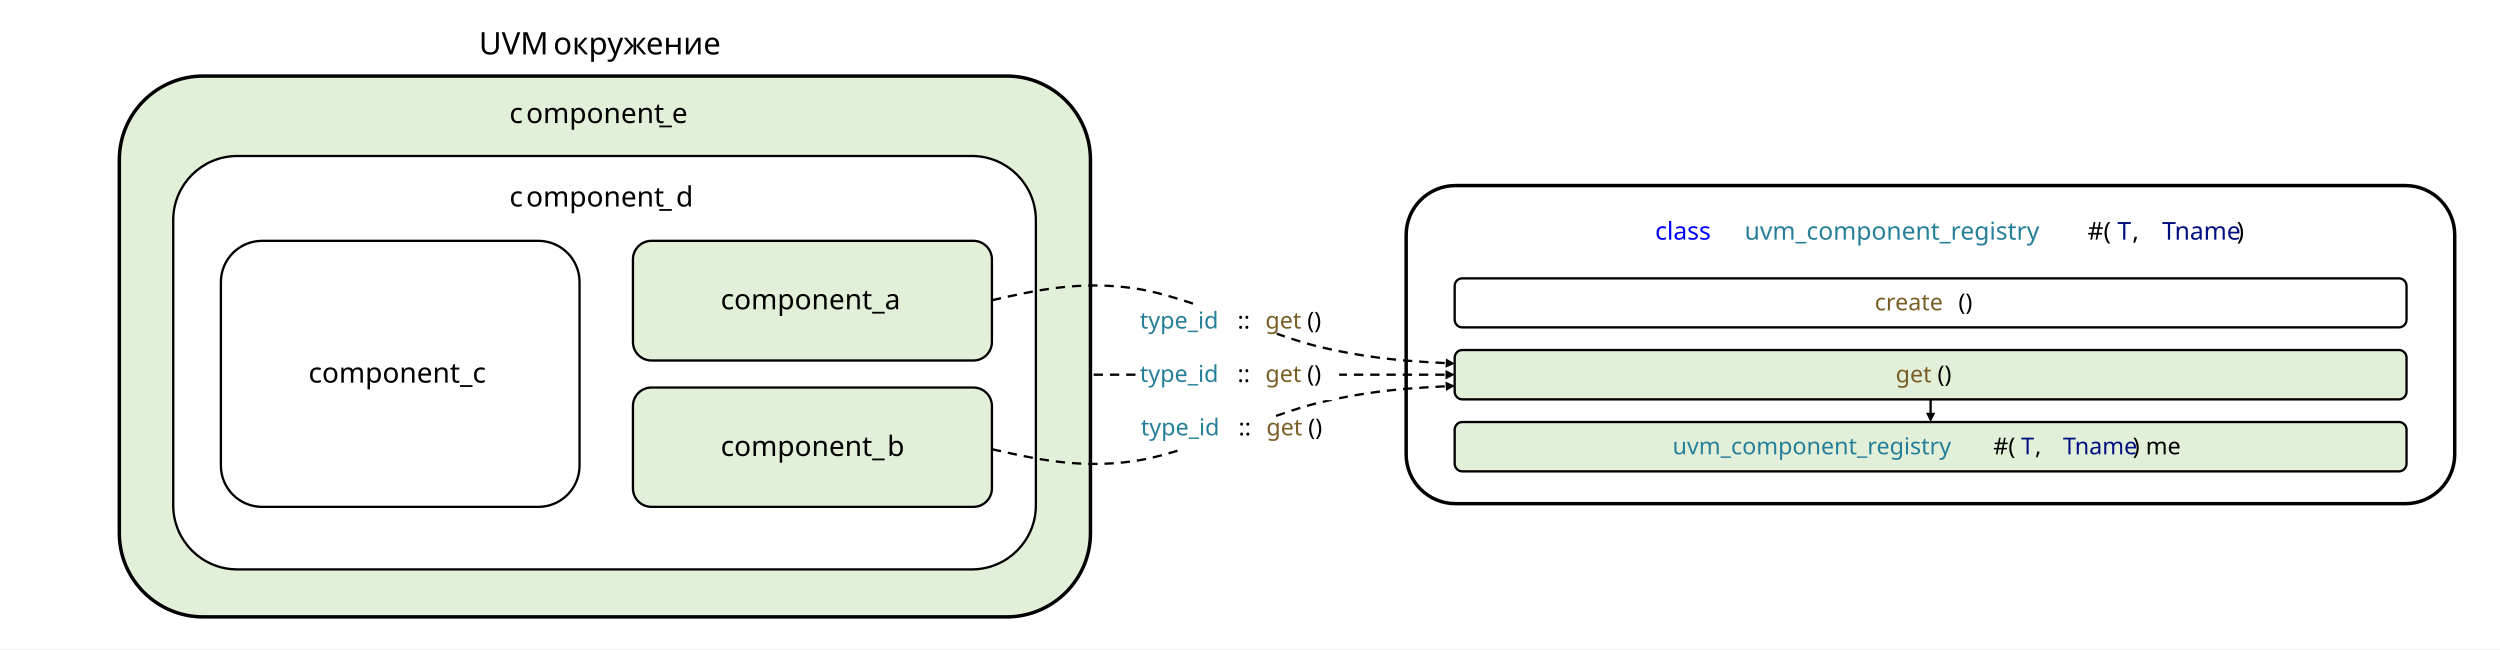
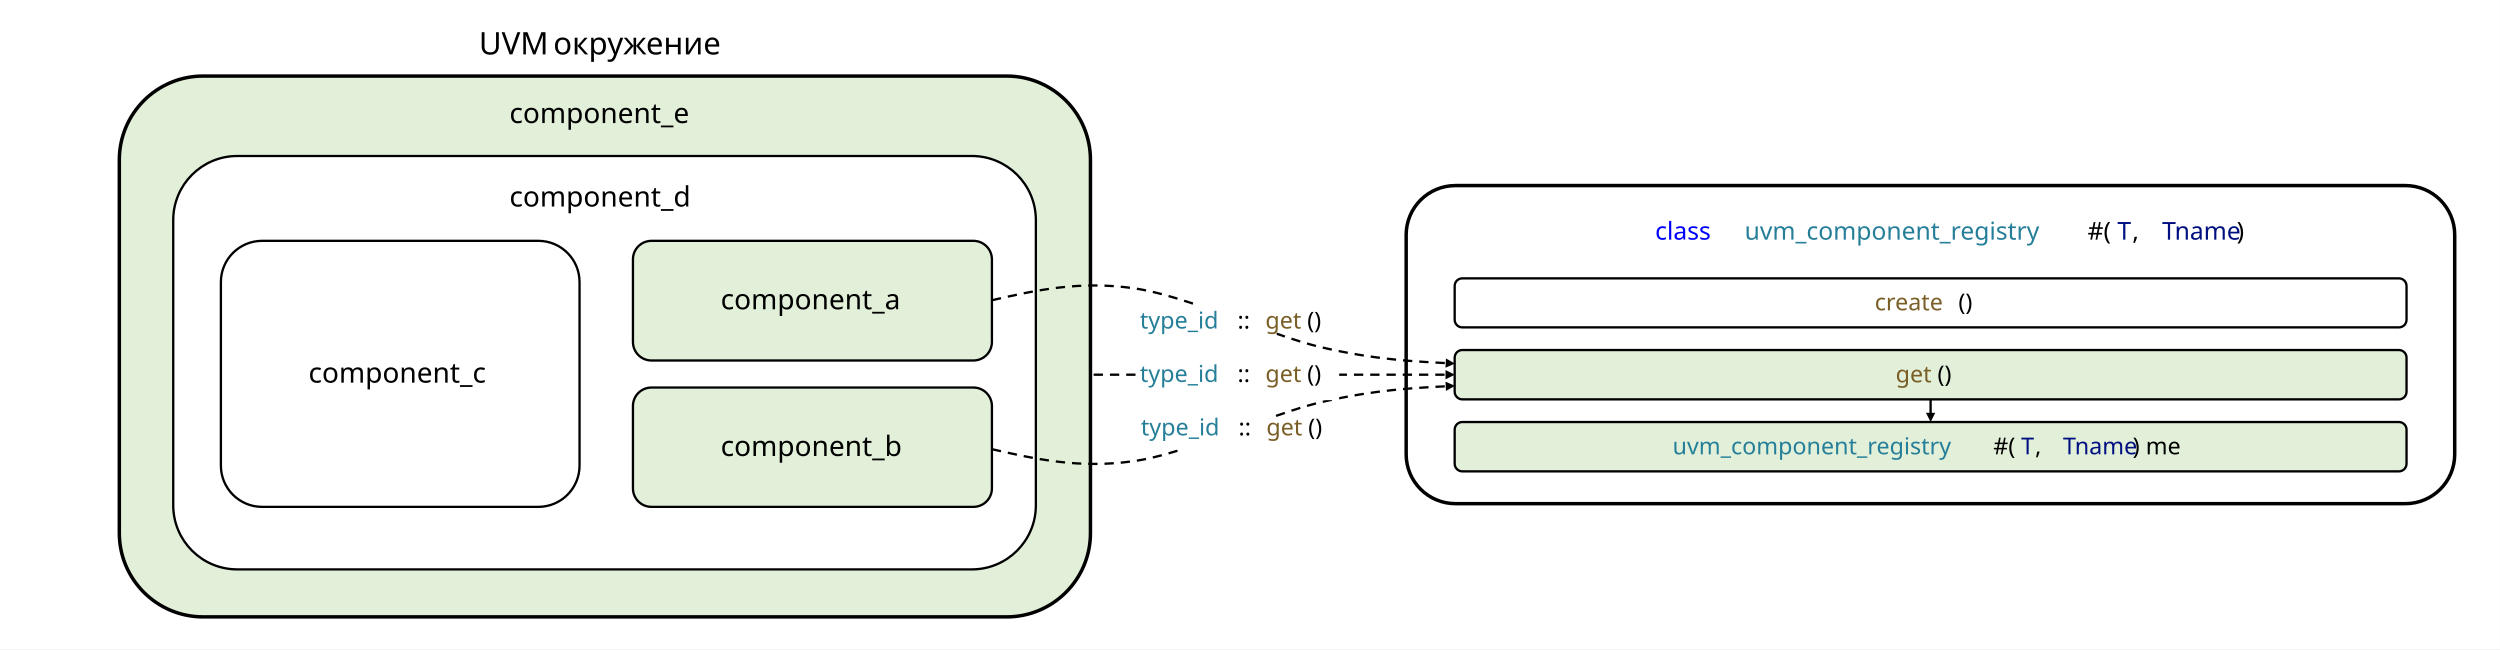
<svg xmlns="http://www.w3.org/2000/svg" width="7396" height="1921" xml:space="preserve" overflow="hidden">
  <g transform="translate(1200 -188)">
    <rect x="-1197.5" y="190.5" width="7391" height="1916" stroke="#FFFFFF" stroke-width="4.583" stroke-miterlimit="8" fill="#FFFFFF" />
    <path d="M2960 882.836C2960 802.293 3025.29 737 3105.84 737L5916.16 737C5996.71 737 6062 802.293 6062 882.836L6062 1532.16C6062 1612.71 5996.71 1678 5916.16 1678L3105.84 1678C3025.29 1678 2960 1612.71 2960 1532.16Z" stroke="#000000" stroke-width="10.312" stroke-miterlimit="8" fill="#FFFFFF" fill-rule="evenodd" />
    <text fill="#0000FF" font-family="JetBrains Mono,JetBrains Mono_MSFontService,sans-serif" font-weight="400" font-size="73" transform="matrix(1 0 0 1 3696.56 897)">class</text>
    <text fill="#267F99" font-family="JetBrains Mono,JetBrains Mono_MSFontService,sans-serif" font-weight="400" font-size="73" transform="matrix(1 0 0 1 3961.25 897)">uvm_component_registry</text>
    <text font-family="JetBrains Mono,JetBrains Mono_MSFontService,sans-serif" font-weight="400" font-size="73" transform="matrix(1 0 0 1 4975.88 897)">#(</text>
    <text fill="#001080" font-family="JetBrains Mono,JetBrains Mono_MSFontService,sans-serif" font-weight="400" font-size="73" transform="matrix(1 0 0 1 5064.11 897)">T</text>
    <text font-family="JetBrains Mono,JetBrains Mono_MSFontService,sans-serif" font-weight="400" font-size="73" transform="matrix(1 0 0 1 5108.23 897)">, </text>
    <text fill="#001080" font-family="JetBrains Mono,JetBrains Mono_MSFontService,sans-serif" font-weight="400" font-size="73" transform="matrix(1 0 0 1 5196.46 897)">Tname</text>
    <text font-family="JetBrains Mono,JetBrains Mono_MSFontService,sans-serif" font-weight="400" font-size="73" transform="matrix(1 0 0 1 5417.03 897)">)</text>
    <path d="M3103.5 1033.97C3103.5 1021.56 3113.56 1011.5 3125.97 1011.5L5897.03 1011.5C5909.44 1011.5 5919.5 1021.56 5919.5 1033.97L5919.5 1134.03C5919.5 1146.44 5909.44 1156.5 5897.03 1156.5L3125.97 1156.5C3113.56 1156.5 3103.5 1146.44 3103.5 1134.03Z" stroke="#000000" stroke-width="6.875" stroke-miterlimit="8" fill="#FFFFFF" fill-rule="evenodd" />
    <text fill="#795E26" font-family="JetBrains Mono,JetBrains Mono_MSFontService,sans-serif" font-weight="400" font-size="69" transform="matrix(1 0 0 1 4346.2 1106)">create</text>
    <text font-family="JetBrains Mono,JetBrains Mono_MSFontService,sans-serif" font-weight="400" font-size="69" transform="matrix(1 0 0 1 4593.7 1106)">()</text>
    <path d="M3103.5 1246.13C3103.5 1233.63 3113.63 1223.5 3126.13 1223.5L5896.87 1223.5C5909.37 1223.5 5919.5 1233.63 5919.5 1246.13L5919.5 1346.87C5919.5 1359.37 5909.37 1369.5 5896.87 1369.5L3126.13 1369.5C3113.63 1369.5 3103.5 1359.37 3103.5 1346.87Z" stroke="#000000" stroke-width="6.875" stroke-miterlimit="8" fill="#E2F0D9" fill-rule="evenodd" />
    <text fill="#795E26" font-family="JetBrains Mono,JetBrains Mono_MSFontService,sans-serif" font-weight="400" font-size="69" transform="matrix(1 0 0 1 4408.07 1319)">get</text>
    <text font-family="JetBrains Mono,JetBrains Mono_MSFontService,sans-serif" font-weight="400" font-size="69" transform="matrix(1 0 0 1 4531.82 1319)">()</text>
    <path d="M3103.5 1459.13C3103.5 1446.63 3113.63 1436.5 3126.13 1436.5L5896.87 1436.5C5909.37 1436.5 5919.5 1446.63 5919.5 1459.13L5919.5 1559.87C5919.5 1572.37 5909.37 1582.5 5896.87 1582.5L3126.13 1582.5C3113.63 1582.5 3103.5 1572.37 3103.5 1559.87Z" stroke="#000000" stroke-width="6.875" stroke-miterlimit="8" fill="#E2F0D9" fill-rule="evenodd" />
    <text fill="#267F99" font-family="JetBrains Mono,JetBrains Mono_MSFontService,sans-serif" font-weight="400" font-size="69" transform="matrix(1 0 0 1 3748.07 1532)">uvm_component_registry</text>
    <text font-family="JetBrains Mono,JetBrains Mono_MSFontService,sans-serif" font-weight="400" font-size="69" transform="matrix(1 0 0 1 4696.82 1532)">#(</text>
    <text fill="#001080" font-family="JetBrains Mono,JetBrains Mono_MSFontService,sans-serif" font-weight="400" font-size="69" transform="matrix(1 0 0 1 4779.32 1532)">T</text>
    <text font-family="JetBrains Mono,JetBrains Mono_MSFontService,sans-serif" font-weight="400" font-size="69" transform="matrix(1 0 0 1 4820.57 1532)">, </text>
    <text fill="#001080" font-family="JetBrains Mono,JetBrains Mono_MSFontService,sans-serif" font-weight="400" font-size="69" transform="matrix(1 0 0 1 4903.07 1532)">Tname</text>
    <text font-family="JetBrains Mono,JetBrains Mono_MSFontService,sans-serif" font-weight="400" font-size="69" transform="matrix(1 0 0 1 5109.32 1532)">) me</text>
    <path d="M-847 660.969C-847 524.02-735.98 413-599.031 413L1778.03 413C1914.98 413 2026 524.02 2026 660.969L2026 1765.03C2026 1901.98 1914.98 2013 1778.03 2013L-599.031 2013C-735.98 2013-847 1901.98-847 1765.03Z" stroke="#000000" stroke-width="10.312" stroke-miterlimit="8" fill="#E2F0D9" fill-rule="evenodd" />
    <path d="M-687.5 839.041C-687.5 734.36-602.639 649.5-497.959 649.5L1674.96 649.5C1779.64 649.5 1864.5 734.36 1864.5 839.041L1864.5 1682.96C1864.5 1787.64 1779.64 1872.5 1674.96 1872.5L-497.959 1872.5C-602.639 1872.5-687.5 1787.64-687.5 1682.96Z" stroke="#000000" stroke-width="6.875" stroke-miterlimit="8" fill="#FFFFFF" fill-rule="evenodd" />
    <path d="M672.5 955.363C672.5 925.063 697.063 900.5 727.363 900.5L1679.64 900.5C1709.94 900.5 1734.5 925.063 1734.5 955.363L1734.5 1199.64C1734.5 1229.94 1709.94 1254.5 1679.64 1254.5L727.363 1254.5C697.063 1254.5 672.5 1229.94 672.5 1199.64Z" stroke="#000000" stroke-width="6.875" stroke-miterlimit="8" fill="#E2F0D9" fill-rule="evenodd" />
    <text font-family="JetBrains Mono,JetBrains Mono_MSFontService,sans-serif" font-weight="400" font-size="83" transform="matrix(1 0 0 1 932.015 1103)">component_a</text>
    <path d="M672.5 1389.21C672.5 1358.99 696.993 1334.5 727.207 1334.5L1679.79 1334.5C1710.01 1334.5 1734.5 1358.99 1734.5 1389.21L1734.5 1632.79C1734.5 1663.01 1710.01 1687.5 1679.79 1687.5L727.207 1687.5C696.993 1687.5 672.5 1663.01 672.5 1632.79Z" stroke="#000000" stroke-width="6.875" stroke-miterlimit="8" fill="#E2F0D9" fill-rule="evenodd" />
-     <text font-family="JetBrains Mono,JetBrains Mono_MSFontService,sans-serif" font-weight="400" font-size="83" transform="matrix(1 0 0 1 932.015 1537)">component_</text>
-     <text font-family="JetBrains Mono,JetBrains Mono_MSFontService,sans-serif" font-weight="400" font-size="83" transform="matrix(1 0 0 1 1424.72 1537)">b</text>
+     <text font-family="JetBrains Mono,JetBrains Mono_MSFontService,sans-serif" font-weight="400" font-size="83" transform="matrix(1 0 0 1 932.015 1537)">component_b</text>
    <path d="M-546.5 1022.47C-546.5 955.107-491.893 900.5-424.531 900.5L392.531 900.5C459.893 900.5 514.5 955.107 514.5 1022.47L514.5 1565.53C514.5 1632.89 459.893 1687.5 392.531 1687.5L-424.531 1687.5C-491.893 1687.5-546.5 1632.89-546.5 1565.53Z" stroke="#000000" stroke-width="6.875" stroke-miterlimit="8" fill="#FFFFFF" fill-rule="evenodd" />
    <text font-family="JetBrains Mono,JetBrains Mono_MSFontService,sans-serif" font-weight="400" font-size="83" transform="matrix(1 0 0 1 -287.36 1320)">component_c</text>
    <path d="M2035.5 1293.06 2063 1293.06 2063 1299.94 2035.5 1299.94ZM2083.62 1293.06 2111.12 1293.06 2111.12 1299.94 2083.62 1299.94ZM2131.75 1293.06 2159.25 1293.06 2159.25 1299.94 2131.75 1299.94ZM2179.88 1293.06 2207.38 1293.06 2207.38 1299.94 2179.88 1299.94ZM2228 1293.06 2255.5 1293.06 2255.5 1299.94 2228 1299.94ZM2276.12 1293.06 2303.62 1293.06 2303.62 1299.94 2276.12 1299.94ZM2324.25 1293.06 2351.75 1293.06 2351.75 1299.94 2324.25 1299.94ZM2372.38 1293.06 2399.88 1293.06 2399.88 1299.94 2372.38 1299.94ZM2420.5 1293.06 2448 1293.06 2448 1299.94 2420.5 1299.94ZM2468.62 1293.06 2496.12 1293.06 2496.12 1299.94 2468.62 1299.94ZM2516.75 1293.06 2544.25 1293.06 2544.25 1299.94 2516.75 1299.94ZM2564.88 1293.06 2592.38 1293.06 2592.38 1299.94 2564.88 1299.94ZM2613 1293.06 2640.5 1293.06 2640.5 1299.94 2613 1299.94ZM2661.12 1293.06 2688.62 1293.06 2688.62 1299.94 2661.12 1299.94ZM2709.25 1293.06 2736.75 1293.06 2736.75 1299.94 2709.25 1299.94ZM2757.38 1293.06 2784.88 1293.06 2784.88 1299.94 2757.38 1299.94ZM2805.5 1293.06 2833 1293.06 2833 1299.94 2805.5 1299.94ZM2853.62 1293.06 2881.12 1293.06 2881.12 1299.94 2853.62 1299.94ZM2901.75 1293.06 2929.25 1293.06 2929.25 1299.94 2901.75 1299.94ZM2949.88 1293.06 2977.38 1293.06 2977.38 1299.94 2949.88 1299.94ZM2998 1293.06 3025.5 1293.06 3025.5 1299.94 2998 1299.94ZM3046.12 1293.06 3073.62 1293.06 3073.62 1299.94 3046.12 1299.94ZM3076.42 1282.75 3103.92 1296.5 3076.42 1310.25Z" />
    <path d="M1733.75 1072.78 1760.58 1066.76 1762.09 1073.47 1735.25 1079.49ZM1780.71 1062.25 1782.19 1061.92 1807.66 1056.58 1809.08 1063.31 1783.62 1068.65 1783.67 1068.64 1782.21 1068.96ZM1827.85 1052.34 1831.05 1051.67 1854.92 1047.13 1856.2 1053.88 1832.37 1058.42 1832.43 1058.41 1829.26 1059.07ZM1875.29 1043.59 1880.76 1042.64 1902.53 1039.31 1903.57 1046.11 1881.83 1049.43 1881.9 1049.42 1876.47 1050.36ZM1923.05 1036.57 1931.67 1035.45 1950.46 1033.49 1951.17 1040.33 1932.43 1042.28 1932.51 1042.27 1923.93 1043.39ZM1971.1 1031.72 1984.18 1030.72 1998.65 1030.05 1998.97 1036.91 1984.54 1037.58 1984.65 1037.58 1971.62 1038.57ZM2019.37 1029.35 2038.66 1029.06 2046.98 1029.22 2046.85 1036.09 2038.58 1035.94 2038.7 1035.94 2019.47 1036.22ZM2067.72 1029.63 2095.18 1031.09 2094.82 1037.95 2067.35 1036.5ZM2115.85 1032.9 2124.91 1033.7 2143.29 1035.99 2142.44 1042.82 2124.12 1040.53 2124.25 1040.55 2115.24 1039.75ZM2163.83 1038.84 2170.57 1039.9 2186.45 1042.85 2191.05 1043.82 2189.63 1050.55 2185.07 1049.59 2185.15 1049.6 2169.36 1046.67 2169.45 1046.69 2162.76 1045.63ZM2211.26 1048.27 2219.23 1050.13 2236.08 1054.39 2238.07 1054.93 2236.27 1061.57 2234.31 1061.04 2234.36 1061.05 2217.57 1056.8 2217.63 1056.82 2209.7 1054.97ZM2258.02 1060.45 2284.4 1068.22 2282.46 1074.82 2256.08 1067.05ZM2304.14 1074.45 2323.91 1080.77 2330.36 1082.96 2328.15 1089.47 2321.73 1087.29 2321.79 1087.31 2302.05 1080.99ZM2349.89 1089.59 2360.23 1093.1 2375.9 1098.65 2373.6 1105.13 2357.95 1099.59 2358 1099.6 2347.68 1096.1ZM2395.34 1105.53 2396.91 1106.08 2421.22 1114.92 2418.87 1121.38 2394.57 1112.55 2394.6 1112.56 2393.05 1112.01ZM2440.61 1122 2466.41 1131.5 2464.04 1137.95 2438.23 1128.45ZM2485.77 1138.64 2507.03 1146.48 2507.02 1146.47 2511.56 1148.13 2509.21 1154.59 2504.66 1152.93 2483.39 1145.09ZM2530.94 1155.19 2543.06 1159.6 2543.03 1159.6 2556.79 1164.48 2554.49 1170.96 2540.72 1166.07 2528.59 1161.65ZM2576.23 1171.39 2578.39 1172.16 2578.35 1172.14 2602.21 1180.27 2599.99 1186.78 2576.11 1178.64 2573.93 1177.87ZM2621.72 1186.73 2646.12 1194.54 2646.06 1194.53 2647.87 1195.07 2645.89 1201.65 2644.06 1201.1 2619.63 1193.28ZM2667.59 1200.9 2678.06 1203.88 2678.01 1203.87 2693.47 1207.98 2693.41 1207.97 2694 1208.11 2692.36 1214.79 2691.74 1214.64 2676.21 1210.5 2665.71 1207.52ZM2713.99 1212.91 2737.64 1218.25 2737.58 1218.24 2740.77 1218.9 2739.37 1225.63 2736.15 1224.96 2712.48 1219.62ZM2760.97 1223.1 2765.96 1224.14 2765.9 1224.13 2787.91 1228.33 2786.62 1235.08 2764.59 1230.88 2759.57 1229.83ZM2808.15 1231.94 2820.26 1234.05 2820.21 1234.04 2835.23 1236.4 2834.17 1243.19 2819.11 1240.83 2806.98 1238.72ZM2855.58 1239.46 2871.82 1241.75 2871.77 1241.74 2882.78 1243.13 2881.92 1249.95 2870.88 1248.56 2854.61 1246.26ZM2903.2 1245.61 2921.1 1247.62 2921.05 1247.61 2930.5 1248.54 2929.83 1255.38 2920.36 1254.45 2902.44 1252.45ZM2950.99 1250.49 2968.56 1252.01 2968.51 1252.01 2978.35 1252.71 2977.86 1259.57 2967.99 1258.86 2950.4 1257.34ZM2998.92 1254.18 3014.68 1255.31 3014.63 1255.31 3026.31 1255.97 3025.92 1262.83 3014.22 1262.17 2998.43 1261.04ZM3046.9 1257.14 3059.89 1257.87 3059.87 1257.87 3074.34 1258.58 3074 1265.45 3059.52 1264.74 3046.52 1264ZM3077.71 1248.42 3104.5 1263.5 3076.36 1275.89Z" />
    <path d="M-0.752 40.277 26.083 34.264 27.586 40.972 0.752 46.986ZM46.209 29.753 47.69 29.422 73.165 24.078 74.576 30.807 49.124 36.145 49.17 36.135 47.712 36.462ZM93.35 19.845 96.553 19.173 120.416 14.63 121.702 21.384 97.87 25.921 97.933 25.908 94.762 26.573ZM140.793 11.088 146.261 10.141 168.027 6.814 169.065 13.61 147.334 16.932 147.401 16.921 141.966 17.862ZM188.546 4.07 197.171 2.95 215.959 0.992 216.671 7.83 197.927 9.783 198.013 9.773 189.431 10.887ZM236.601-0.785 249.675-1.782 264.149-2.454 264.468 4.414 250.045 5.083 250.147 5.077 237.124 6.07ZM284.869-3.154 304.155-3.437 312.48-3.283 312.352 3.591 304.085 3.438 304.199 3.438 284.97 3.72ZM333.218-2.866 360.68-1.412 360.316 5.454 332.855 4ZM381.346 0.403 390.412 1.204 408.792 3.493 407.942 10.315 389.623 8.034 389.745 8.047 380.741 7.252ZM429.329 6.342 436.066 7.404 451.945 10.352 456.549 11.322 455.132 18.049 450.569 17.088 450.65 17.104 434.857 14.172 434.948 14.188 428.258 13.133ZM476.763 15.772 484.726 17.628 501.577 21.894 503.569 22.434 501.77 29.069 499.806 28.537 499.862 28.551 483.071 24.3 483.134 24.316 475.202 22.468ZM523.517 27.955 549.897 35.723 547.955 42.318 521.575 34.55ZM569.644 41.945 589.409 48.269 595.857 50.459 593.646 56.968 587.227 54.789 587.285 54.808 567.549 48.493ZM615.386 57.09 625.727 60.602 641.398 66.148 639.104 72.629 623.454 67.09 623.496 67.104 613.176 63.6ZM660.841 73.029 662.409 73.584 686.719 82.419 684.371 88.88 660.074 80.05 660.101 80.06 658.548 79.51ZM706.107 89.498 731.912 99.003 729.536 105.454 703.731 95.95ZM751.266 106.136 772.529 113.976 772.517 113.971 777.062 115.627 774.708 122.087 770.157 120.429 748.887 112.587ZM796.44 122.689 808.559 127.105 808.533 127.095 822.292 131.983 819.991 138.461 806.218 133.569 794.087 129.148ZM841.728 138.887 843.894 139.656 843.852 139.642 867.707 147.769 865.489 154.276 841.614 146.142 839.426 145.365ZM887.224 154.234 911.624 162.044 911.564 162.025 913.365 162.566 911.389 169.151 909.557 168.601 885.128 160.782ZM933.094 168.404 943.564 171.382 943.508 171.367 958.972 175.484 958.908 175.468 959.502 175.614 957.862 182.29 957.235 182.136 941.711 178.003 931.214 175.017ZM979.493 180.414 1003.14 185.748 1003.08 185.736 1006.27 186.401 1004.87 193.132 1001.65 192.461 977.98 187.12ZM1026.47 190.604 1031.46 191.643 1031.4 191.632 1053.41 195.831 1052.12 202.584 1030.09 198.38 1025.07 197.335ZM1073.65 199.444 1085.76 201.549 1085.71 201.54 1100.73 203.903 1099.67 210.695 1084.61 208.327 1072.48 206.218ZM1121.08 206.955 1137.32 209.25 1137.27 209.243 1148.28 210.632 1147.42 217.453 1136.38 216.061 1120.11 213.762ZM1168.7 213.115 1186.6 215.116 1186.55 215.111 1196 216.042 1195.33 222.884 1185.86 221.95 1167.94 219.947ZM1216.49 217.991 1234.06 219.512 1234.01 219.508 1243.85 220.212 1243.36 227.069 1233.49 226.364 1215.9 224.84ZM1264.42 221.683 1280.18 222.81 1280.13 222.806 1291.81 223.468 1291.42 230.332 1279.72 229.669 1263.93 228.54ZM1312.4 224.635 1325.39 225.371 1325.37 225.37 1339.84 226.08 1339.5 232.946 1325.02 232.236 1312.02 231.499ZM1343.21 215.92 1370 231 1341.86 243.387Z" transform="matrix(1 0 0 -1 1734.5 1560.5)" />
    <path d="M4514.94 1369.5 4514.94 1413.74 4508.06 1413.74 4508.06 1369.5ZM4525.25 1409.16 4511.5 1436.66 4497.75 1409.16Z" />
    <rect x="2346.5" y="1079.5" width="228" height="132" stroke="#FFFFFF" stroke-width="4.583" stroke-miterlimit="8" fill="#FFFFFF" />
    <text fill="#267F99" font-family="JetBrains Mono,JetBrains Mono_MSFontService,sans-serif" font-weight="400" font-size="69" transform="matrix(1 0 0 1 2172.23 1160)">type_id</text>
    <text font-family="JetBrains Mono,JetBrains Mono_MSFontService,sans-serif" font-weight="400" font-size="69" transform="matrix(1 0 0 1 2460.98 1160)">::</text>
    <text fill="#795E26" font-family="JetBrains Mono,JetBrains Mono_MSFontService,sans-serif" font-weight="400" font-size="69" transform="matrix(1 0 0 1 2543.48 1160)">get</text>
    <text font-family="JetBrains Mono,JetBrains Mono_MSFontService,sans-serif" font-weight="400" font-size="69" transform="matrix(1 0 0 1 2667.23 1160)">()</text>
    <rect x="2167.5" y="1238.5" width="592" height="131" stroke="#FFFFFF" stroke-width="4.583" stroke-miterlimit="8" fill="#FFFFFF" />
    <text fill="#267F99" font-family="JetBrains Mono,JetBrains Mono_MSFontService,sans-serif" font-weight="400" font-size="69" transform="matrix(1 0 0 1 2172.23 1318)">type_id</text>
    <text font-family="JetBrains Mono,JetBrains Mono_MSFontService,sans-serif" font-weight="400" font-size="69" transform="matrix(1 0 0 1 2460.98 1318)">::</text>
    <text fill="#795E26" font-family="JetBrains Mono,JetBrains Mono_MSFontService,sans-serif" font-weight="400" font-size="69" transform="matrix(1 0 0 1 2543.48 1318)">get</text>
    <text font-family="JetBrains Mono,JetBrains Mono_MSFontService,sans-serif" font-weight="400" font-size="69" transform="matrix(1 0 0 1 2667.23 1318)">()</text>
    <rect x="2301.5" y="1396.5" width="253" height="132" stroke="#FFFFFF" stroke-width="4.583" stroke-miterlimit="8" fill="#FFFFFF" />
    <text fill="#267F99" font-family="JetBrains Mono,JetBrains Mono_MSFontService,sans-serif" font-weight="400" font-size="69" transform="matrix(1 0 0 1 2175.17 1476)">type_id</text>
    <text font-family="JetBrains Mono,JetBrains Mono_MSFontService,sans-serif" font-weight="400" font-size="69" transform="matrix(1 0 0 1 2463.92 1476)">::</text>
    <text fill="#795E26" font-family="JetBrains Mono,JetBrains Mono_MSFontService,sans-serif" font-weight="400" font-size="69" transform="matrix(1 0 0 1 2546.42 1476)">get</text>
    <text font-family="JetBrains Mono,JetBrains Mono_MSFontService,sans-serif" font-weight="400" font-size="69" transform="matrix(1 0 0 1 2670.17 1476)">()</text>
    <text font-family="JetBrains Mono,JetBrains Mono_MSFontService,sans-serif" font-weight="400" font-size="92" transform="matrix(1 0 0 1 216.795 349)">UVM </text>
    <text font-family="JetBrains Mono,JetBrains Mono_MSFontService,sans-serif" font-weight="400" font-size="92" transform="matrix(1 0 0 1 436.795 349)">окружение</text>
-     <text font-family="JetBrains Mono,JetBrains Mono_MSFontService,sans-serif" font-weight="400" font-size="83" transform="matrix(1 0 0 1 307.119 799)">c</text>
-     <text font-family="JetBrains Mono,JetBrains Mono_MSFontService,sans-serif" font-weight="400" font-size="83" transform="matrix(1 0 0 1 356.39 799)">omponent</text>
-     <text font-family="JetBrains Mono,JetBrains Mono_MSFontService,sans-serif" font-weight="400" font-size="83" transform="matrix(1 0 0 1 750.557 799)">_</text>
-     <text font-family="JetBrains Mono,JetBrains Mono_MSFontService,sans-serif" font-weight="400" font-size="83" transform="matrix(1 0 0 1 799.828 799)">d</text>
-     <text font-family="JetBrains Mono,JetBrains Mono_MSFontService,sans-serif" font-weight="400" font-size="83" transform="matrix(1 0 0 1 307.119 552)">c</text>
-     <text font-family="JetBrains Mono,JetBrains Mono_MSFontService,sans-serif" font-weight="400" font-size="83" transform="matrix(1 0 0 1 356.39 552)">omponent</text>
-     <text font-family="JetBrains Mono,JetBrains Mono_MSFontService,sans-serif" font-weight="400" font-size="83" transform="matrix(1 0 0 1 750.557 552)">_e</text>
+     <text font-family="JetBrains Mono,JetBrains Mono_MSFontService,sans-serif" font-weight="400" font-size="83" transform="matrix(1 0 0 1 307.119 799)">component_d</text>
+     <text font-family="JetBrains Mono,JetBrains Mono_MSFontService,sans-serif" font-weight="400" font-size="83" transform="matrix(1 0 0 1 307.119 552)">component_e</text>
  </g>
</svg>
